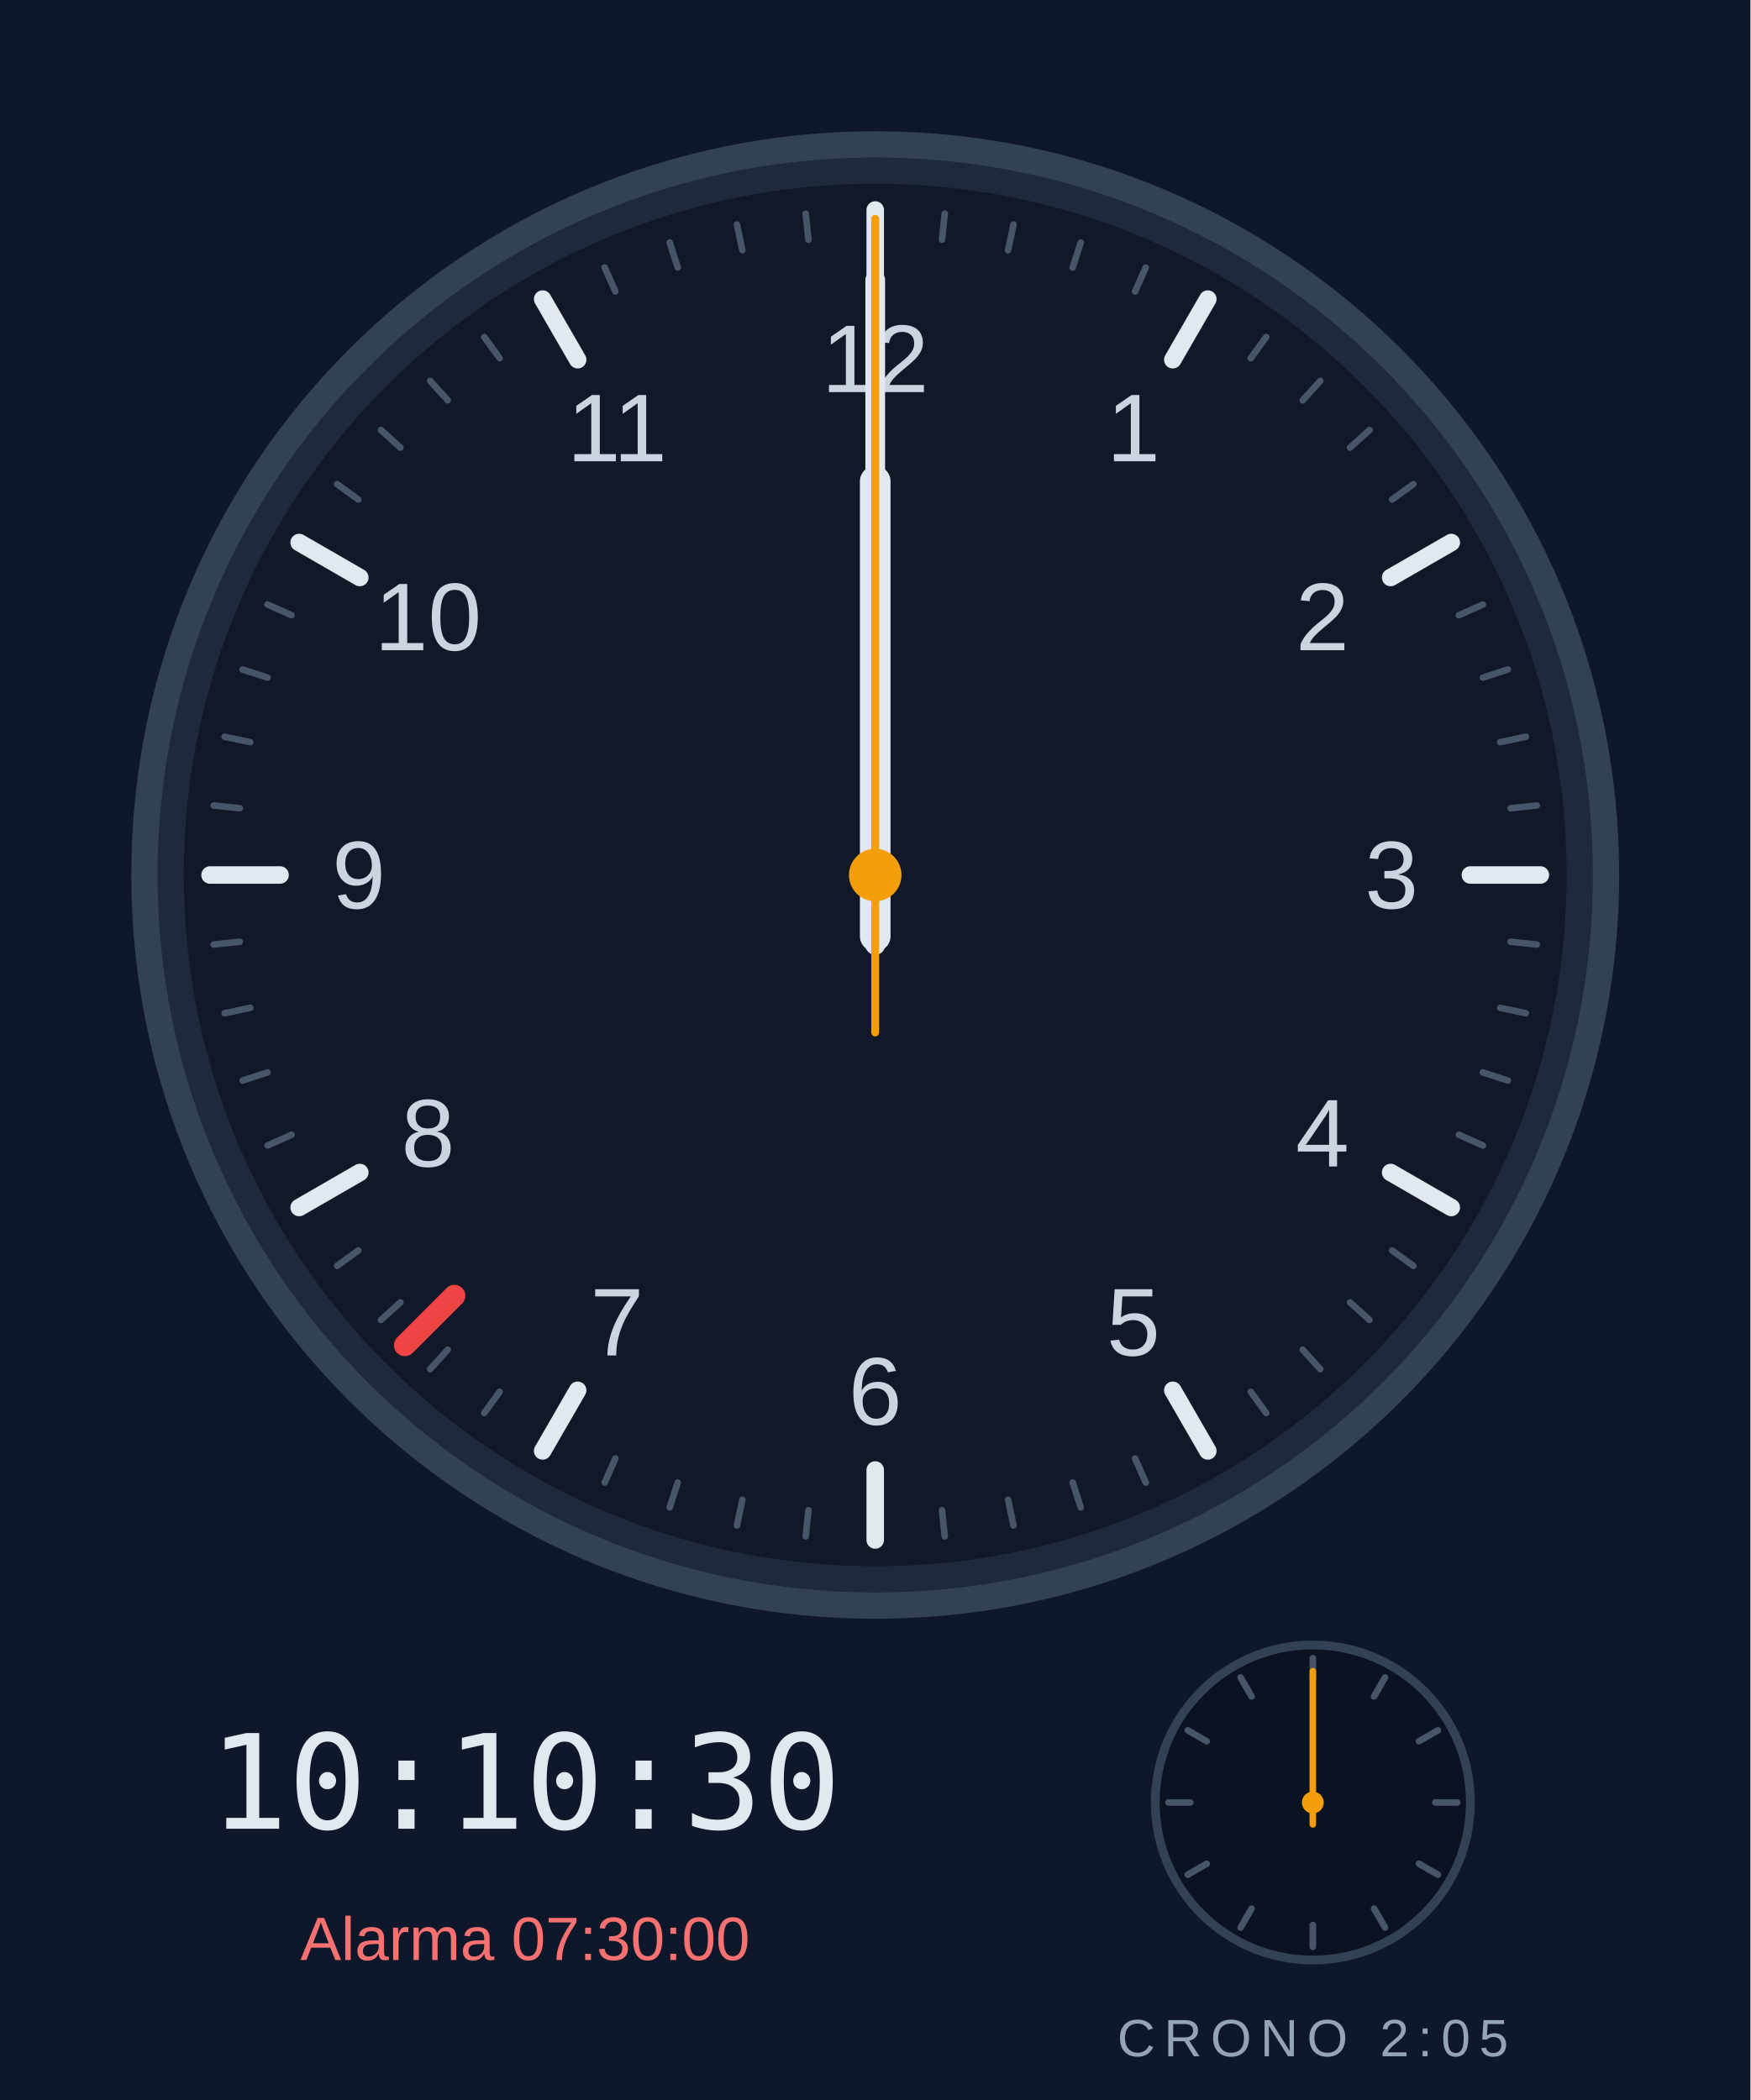
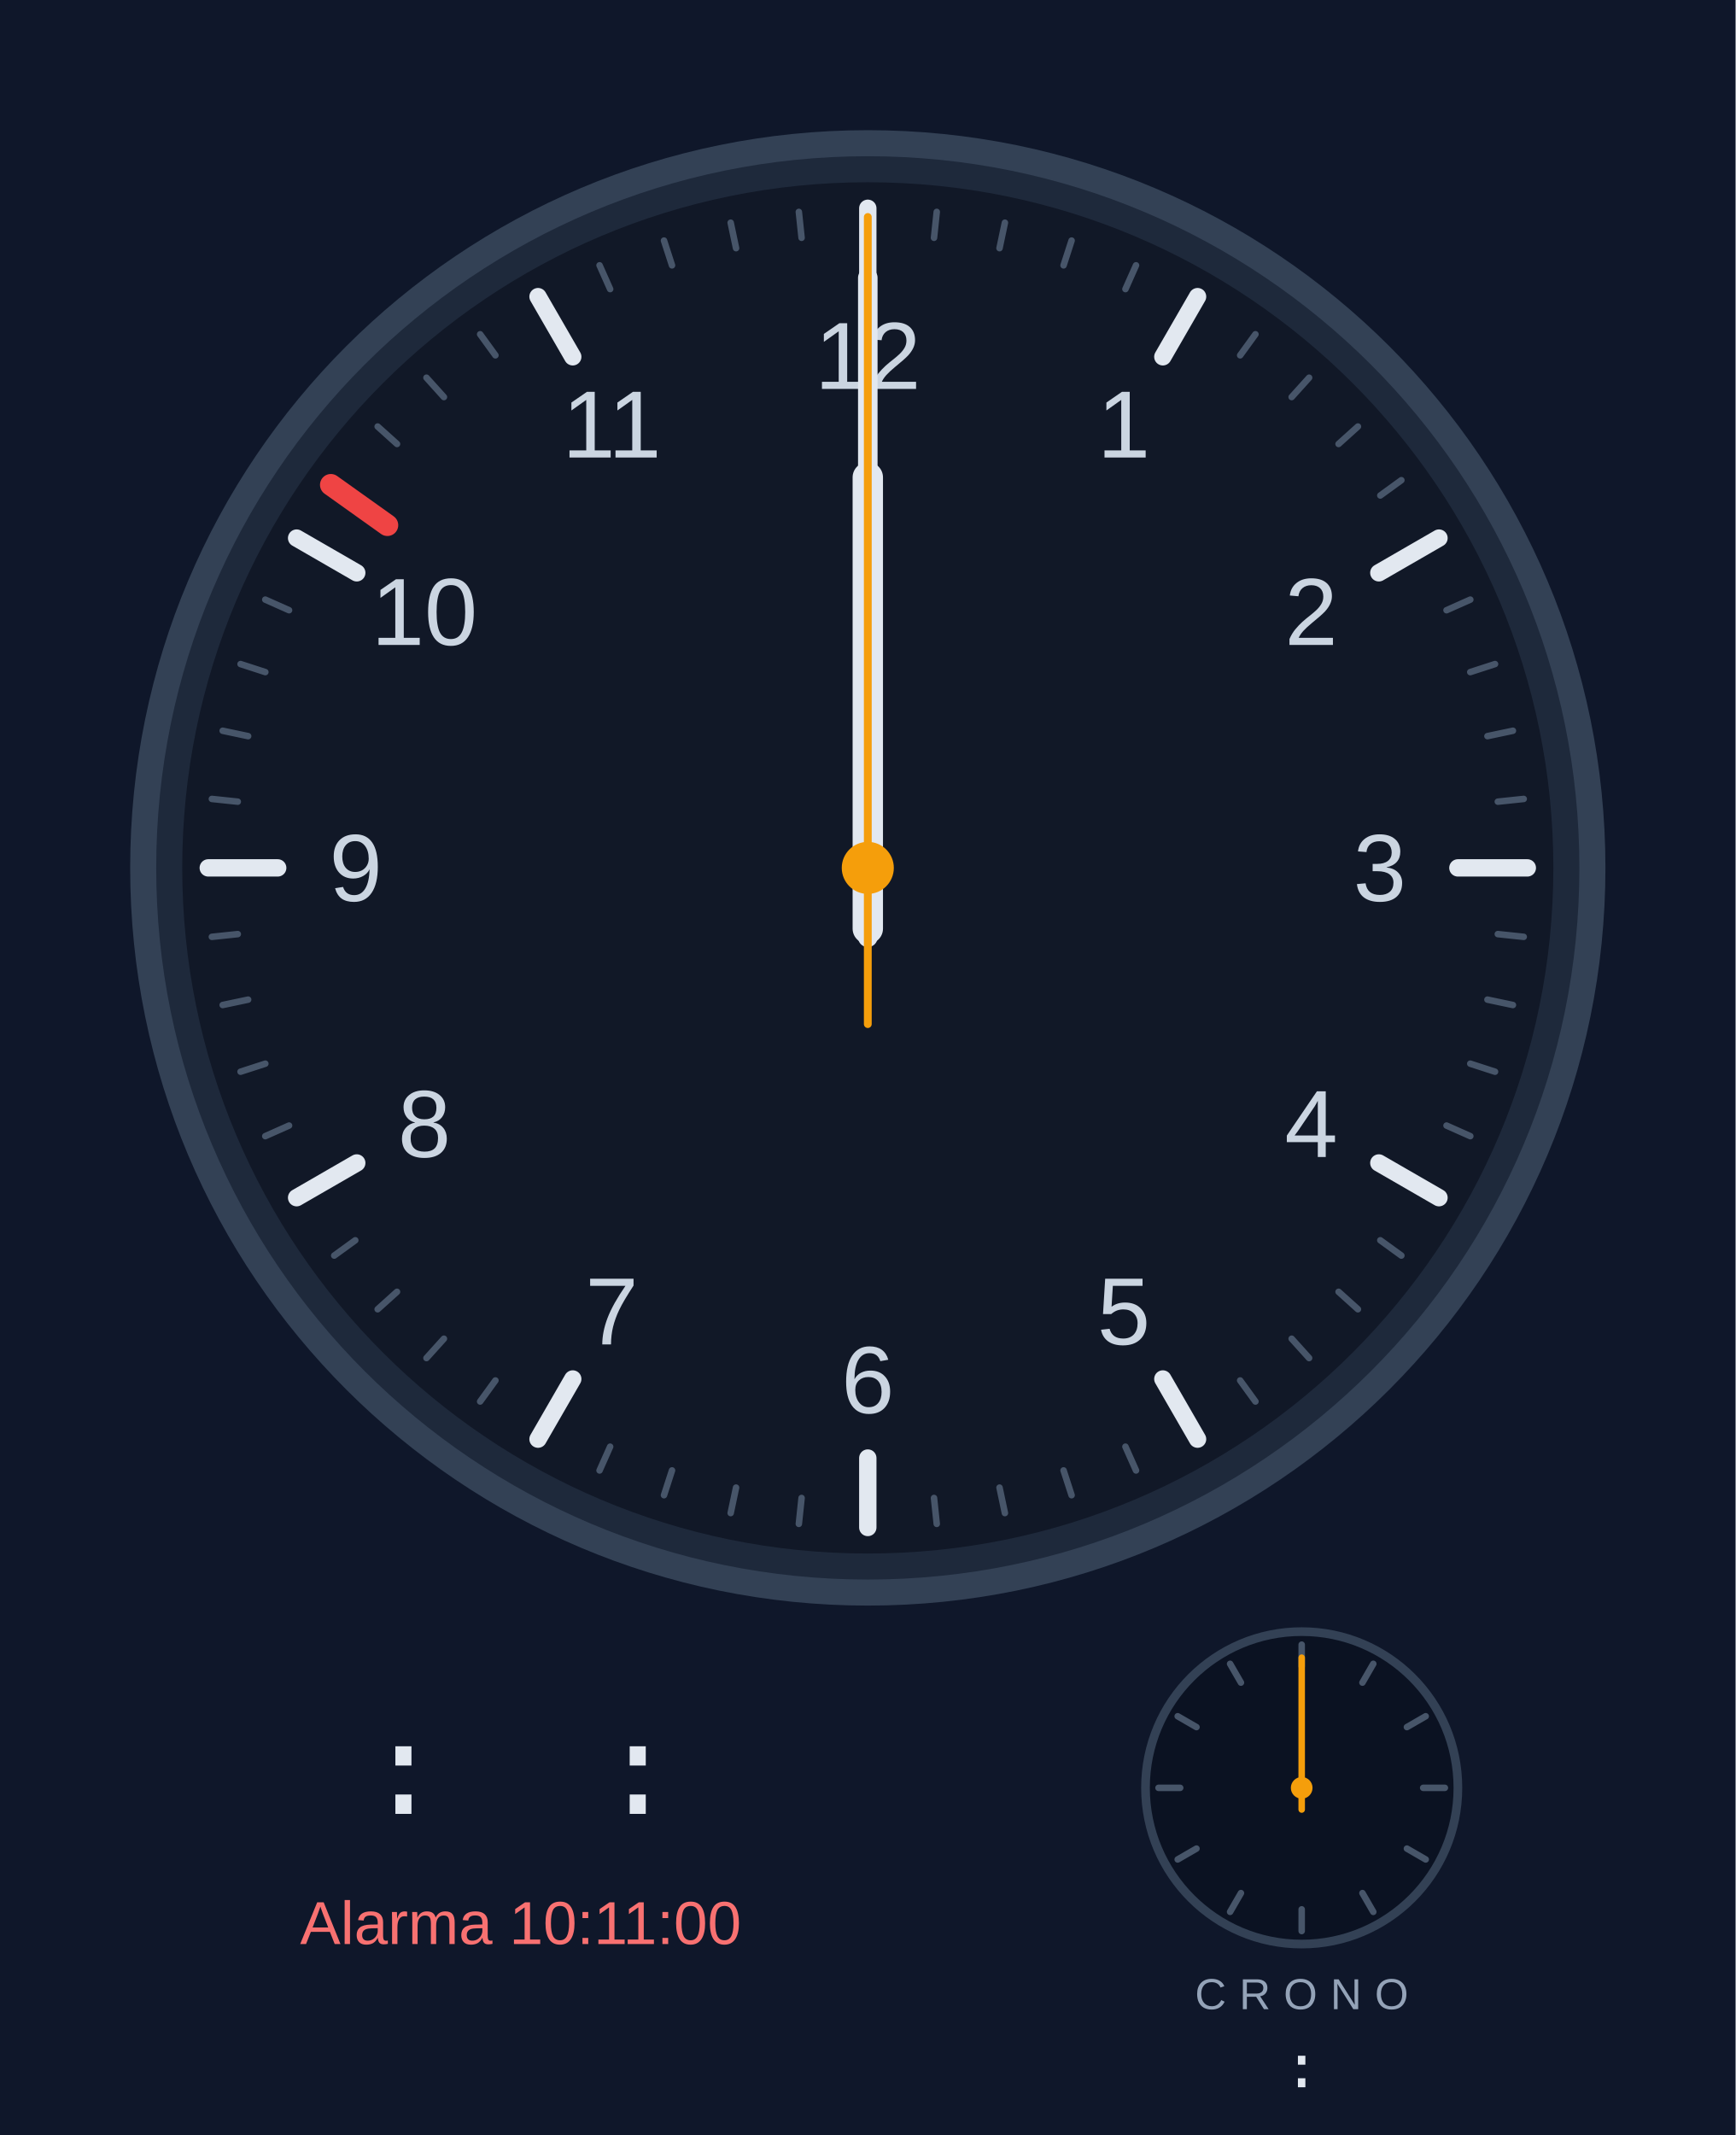
- <svg xmlns="http://www.w3.org/2000/svg" viewBox="0 0 400 480" width="400" height="480" font-family="'Helvetica Neue', Arial, sans-serif">
-   <rect x="0" y="0" width="400" height="480" fill="#0f172a" />
+ <svg xmlns="http://www.w3.org/2000/svg" viewBox="0 0 400 492" width="400" height="492" font-family="'Helvetica Neue', Arial, sans-serif">
+   <rect x="0" y="0" width="400" height="492" fill="#0f172a" />
  <circle cx="200" cy="200" r="170" fill="#334155" />
  <circle cx="200" cy="200" r="164" fill="#1e293b" />
  <circle cx="200" cy="200" r="158" fill="#111827" />
  <line x1="200.00" y1="64.00" x2="200.00" y2="48.00" stroke="#e2e8f0" stroke-width="4" stroke-linecap="round" />
  <line x1="215.26" y1="54.80" x2="215.89" y2="48.83" stroke="#475569" stroke-width="1.5" stroke-linecap="round" />
  <line x1="230.36" y1="57.19" x2="231.60" y2="51.32" stroke="#475569" stroke-width="1.5" stroke-linecap="round" />
  <line x1="245.12" y1="61.15" x2="246.97" y2="55.44" stroke="#475569" stroke-width="1.5" stroke-linecap="round" />
  <line x1="259.38" y1="66.62" x2="261.82" y2="61.14" stroke="#475569" stroke-width="1.5" stroke-linecap="round" />
  <line x1="268.00" y1="82.22" x2="276.00" y2="68.36" stroke="#e2e8f0" stroke-width="4" stroke-linecap="round" />
  <line x1="285.82" y1="81.88" x2="289.34" y2="77.03" stroke="#475569" stroke-width="1.5" stroke-linecap="round" />
  <line x1="297.69" y1="91.50" x2="301.71" y2="87.04" stroke="#475569" stroke-width="1.5" stroke-linecap="round" />
  <line x1="308.50" y1="102.31" x2="312.96" y2="98.29" stroke="#475569" stroke-width="1.5" stroke-linecap="round" />
  <line x1="318.12" y1="114.18" x2="322.97" y2="110.66" stroke="#475569" stroke-width="1.5" stroke-linecap="round" />
  <line x1="317.78" y1="132.00" x2="331.64" y2="124.00" stroke="#e2e8f0" stroke-width="4" stroke-linecap="round" />
  <line x1="333.38" y1="140.62" x2="338.86" y2="138.18" stroke="#475569" stroke-width="1.5" stroke-linecap="round" />
  <line x1="338.85" y1="154.88" x2="344.56" y2="153.03" stroke="#475569" stroke-width="1.5" stroke-linecap="round" />
  <line x1="342.81" y1="169.64" x2="348.68" y2="168.40" stroke="#475569" stroke-width="1.5" stroke-linecap="round" />
  <line x1="345.20" y1="184.74" x2="351.17" y2="184.11" stroke="#475569" stroke-width="1.5" stroke-linecap="round" />
  <line x1="336.00" y1="200.00" x2="352.00" y2="200.00" stroke="#e2e8f0" stroke-width="4" stroke-linecap="round" />
  <line x1="345.20" y1="215.26" x2="351.17" y2="215.89" stroke="#475569" stroke-width="1.5" stroke-linecap="round" />
  <line x1="342.81" y1="230.36" x2="348.68" y2="231.60" stroke="#475569" stroke-width="1.5" stroke-linecap="round" />
  <line x1="338.85" y1="245.12" x2="344.56" y2="246.97" stroke="#475569" stroke-width="1.5" stroke-linecap="round" />
  <line x1="333.38" y1="259.38" x2="338.86" y2="261.82" stroke="#475569" stroke-width="1.5" stroke-linecap="round" />
  <line x1="317.78" y1="268.00" x2="331.64" y2="276.00" stroke="#e2e8f0" stroke-width="4" stroke-linecap="round" />
  <line x1="318.12" y1="285.82" x2="322.97" y2="289.34" stroke="#475569" stroke-width="1.5" stroke-linecap="round" />
  <line x1="308.50" y1="297.69" x2="312.96" y2="301.71" stroke="#475569" stroke-width="1.5" stroke-linecap="round" />
  <line x1="297.69" y1="308.50" x2="301.71" y2="312.96" stroke="#475569" stroke-width="1.5" stroke-linecap="round" />
  <line x1="285.82" y1="318.12" x2="289.34" y2="322.97" stroke="#475569" stroke-width="1.5" stroke-linecap="round" />
  <line x1="268.00" y1="317.78" x2="276.00" y2="331.64" stroke="#e2e8f0" stroke-width="4" stroke-linecap="round" />
  <line x1="259.38" y1="333.38" x2="261.82" y2="338.86" stroke="#475569" stroke-width="1.5" stroke-linecap="round" />
  <line x1="245.12" y1="338.85" x2="246.97" y2="344.56" stroke="#475569" stroke-width="1.5" stroke-linecap="round" />
  <line x1="230.36" y1="342.81" x2="231.60" y2="348.68" stroke="#475569" stroke-width="1.5" stroke-linecap="round" />
  <line x1="215.26" y1="345.20" x2="215.89" y2="351.17" stroke="#475569" stroke-width="1.5" stroke-linecap="round" />
  <line x1="200.00" y1="336.00" x2="200.00" y2="352.00" stroke="#e2e8f0" stroke-width="4" stroke-linecap="round" />
  <line x1="184.74" y1="345.20" x2="184.11" y2="351.17" stroke="#475569" stroke-width="1.5" stroke-linecap="round" />
  <line x1="169.64" y1="342.81" x2="168.40" y2="348.68" stroke="#475569" stroke-width="1.5" stroke-linecap="round" />
  <line x1="154.88" y1="338.85" x2="153.03" y2="344.56" stroke="#475569" stroke-width="1.5" stroke-linecap="round" />
  <line x1="140.62" y1="333.38" x2="138.18" y2="338.86" stroke="#475569" stroke-width="1.5" stroke-linecap="round" />
  <line x1="132.00" y1="317.78" x2="124.00" y2="331.64" stroke="#e2e8f0" stroke-width="4" stroke-linecap="round" />
  <line x1="114.18" y1="318.12" x2="110.66" y2="322.97" stroke="#475569" stroke-width="1.5" stroke-linecap="round" />
  <line x1="102.31" y1="308.50" x2="98.29" y2="312.96" stroke="#475569" stroke-width="1.5" stroke-linecap="round" />
  <line x1="91.50" y1="297.69" x2="87.04" y2="301.71" stroke="#475569" stroke-width="1.5" stroke-linecap="round" />
  <line x1="81.88" y1="285.82" x2="77.03" y2="289.34" stroke="#475569" stroke-width="1.5" stroke-linecap="round" />
  <line x1="82.22" y1="268.00" x2="68.36" y2="276.00" stroke="#e2e8f0" stroke-width="4" stroke-linecap="round" />
  <line x1="66.62" y1="259.38" x2="61.14" y2="261.82" stroke="#475569" stroke-width="1.5" stroke-linecap="round" />
  <line x1="61.15" y1="245.12" x2="55.44" y2="246.97" stroke="#475569" stroke-width="1.5" stroke-linecap="round" />
  <line x1="57.19" y1="230.36" x2="51.32" y2="231.60" stroke="#475569" stroke-width="1.5" stroke-linecap="round" />
  <line x1="54.80" y1="215.26" x2="48.83" y2="215.89" stroke="#475569" stroke-width="1.5" stroke-linecap="round" />
  <line x1="64.00" y1="200.00" x2="48.00" y2="200.00" stroke="#e2e8f0" stroke-width="4" stroke-linecap="round" />
  <line x1="54.80" y1="184.74" x2="48.83" y2="184.11" stroke="#475569" stroke-width="1.5" stroke-linecap="round" />
  <line x1="57.19" y1="169.64" x2="51.32" y2="168.40" stroke="#475569" stroke-width="1.5" stroke-linecap="round" />
  <line x1="61.15" y1="154.88" x2="55.44" y2="153.03" stroke="#475569" stroke-width="1.5" stroke-linecap="round" />
  <line x1="66.62" y1="140.62" x2="61.14" y2="138.18" stroke="#475569" stroke-width="1.5" stroke-linecap="round" />
  <line x1="82.22" y1="132.00" x2="68.36" y2="124.00" stroke="#e2e8f0" stroke-width="4" stroke-linecap="round" />
  <line x1="81.88" y1="114.18" x2="77.03" y2="110.66" stroke="#475569" stroke-width="1.5" stroke-linecap="round" />
  <line x1="91.50" y1="102.31" x2="87.04" y2="98.29" stroke="#475569" stroke-width="1.5" stroke-linecap="round" />
  <line x1="102.31" y1="91.50" x2="98.29" y2="87.04" stroke="#475569" stroke-width="1.5" stroke-linecap="round" />
  <line x1="114.18" y1="81.88" x2="110.66" y2="77.03" stroke="#475569" stroke-width="1.5" stroke-linecap="round" />
  <line x1="132.00" y1="82.22" x2="124.00" y2="68.36" stroke="#e2e8f0" stroke-width="4" stroke-linecap="round" />
  <line x1="140.62" y1="66.62" x2="138.18" y2="61.14" stroke="#475569" stroke-width="1.5" stroke-linecap="round" />
  <line x1="154.88" y1="61.15" x2="153.03" y2="55.44" stroke="#475569" stroke-width="1.5" stroke-linecap="round" />
  <line x1="169.64" y1="57.19" x2="168.40" y2="51.32" stroke="#475569" stroke-width="1.5" stroke-linecap="round" />
  <line x1="184.74" y1="54.80" x2="184.11" y2="48.83" stroke="#475569" stroke-width="1.5" stroke-linecap="round" />
  <text x="259.00" y="97.81" text-anchor="middle" dominant-baseline="central" font-size="22" fill="#cbd5e1">1</text>
  <text x="302.19" y="141.00" text-anchor="middle" dominant-baseline="central" font-size="22" fill="#cbd5e1">2</text>
  <text x="318.00" y="200.00" text-anchor="middle" dominant-baseline="central" font-size="22" fill="#cbd5e1">3</text>
  <text x="302.19" y="259.00" text-anchor="middle" dominant-baseline="central" font-size="22" fill="#cbd5e1">4</text>
  <text x="259.00" y="302.19" text-anchor="middle" dominant-baseline="central" font-size="22" fill="#cbd5e1">5</text>
  <text x="200.00" y="318.00" text-anchor="middle" dominant-baseline="central" font-size="22" fill="#cbd5e1">6</text>
  <text x="141.00" y="302.19" text-anchor="middle" dominant-baseline="central" font-size="22" fill="#cbd5e1">7</text>
  <text x="97.81" y="259.00" text-anchor="middle" dominant-baseline="central" font-size="22" fill="#cbd5e1">8</text>
  <text x="82.00" y="200.00" text-anchor="middle" dominant-baseline="central" font-size="22" fill="#cbd5e1">9</text>
  <text x="97.81" y="141.00" text-anchor="middle" dominant-baseline="central" font-size="22" fill="#cbd5e1">10</text>
  <text x="141.00" y="97.81" text-anchor="middle" dominant-baseline="central" font-size="22" fill="#cbd5e1">11</text>
  <text x="200.00" y="82.00" text-anchor="middle" dominant-baseline="central" font-size="22" fill="#cbd5e1">12</text>
-   <line x1="103.83" y1="296.17" x2="92.52" y2="307.48" stroke="#ef4444" stroke-width="5" stroke-linecap="round" />
+   <line x1="89.28" y1="121.02" x2="76.25" y2="111.73" stroke="#ef4444" stroke-width="5" stroke-linecap="round" />
  <g>
    <line x1="200" y1="214" x2="200" y2="110" stroke="#e2e8f0" stroke-width="7" stroke-linecap="round" />
-     <animateTransform attributeName="transform" type="rotate" from="305.250 200 200" to="665.250 200 200" dur="43200s" repeatCount="indefinite" />
+     <animateTransform attributeName="transform" type="rotate" from="304.800 200 200" to="664.800 200 200" dur="43200s" repeatCount="indefinite" />
  </g>
  <g>
    <line x1="200" y1="216" x2="200" y2="64" stroke="#e2e8f0" stroke-width="4.5" stroke-linecap="round" />
-     <animateTransform attributeName="transform" type="rotate" from="63.000 200 200" to="423.000 200 200" dur="3600s" repeatCount="indefinite" />
+     <animateTransform attributeName="transform" type="rotate" from="57.600 200 200" to="417.600 200 200" dur="3600s" repeatCount="indefinite" />
  </g>
  <g>
    <line x1="200" y1="236" x2="200" y2="50" stroke="#f59e0b" stroke-width="1.8" stroke-linecap="round" />
-     <animateTransform attributeName="transform" type="rotate" from="180.000 200 200" to="540.000 200 200" dur="60s" repeatCount="indefinite" />
+     <animateTransform attributeName="transform" type="rotate" from="216.000 200 200" to="576.000 200 200" dur="60s" repeatCount="indefinite" />
  </g>
  <circle cx="200" cy="200" r="6" fill="#f59e0b" />
  <text x="200" y="275" text-anchor="middle" font-size="26" font-weight="bold" fill="#ef4444" visibility="hidden">¡ALARMA!
-   <set attributeName="visibility" to="visible" begin="76770s" />
-     <animate attributeName="opacity" values="1;0;1" dur="1s" begin="76770s" repeatCount="indefinite" />
-   </text>
-   <text x="120" y="418" text-anchor="middle" font-family="'SF Mono', 'JetBrains Mono', Consolas, monospace" font-size="30" fill="#e2e8f0">10:10:30</text>
-   <text x="120" y="448" text-anchor="middle" font-size="14" fill="#f87171">Alarma 07:30:00</text>
+   <set attributeName="visibility" to="visible" begin="84s" />
+     <animate attributeName="opacity" values="1;0;1" dur="1s" begin="84s" repeatCount="indefinite" />
+   </text>
+   <text x="66.00" y="418" text-anchor="middle" font-family="'SF Mono', 'JetBrains Mono', Consolas, monospace" font-size="30" fill="#e2e8f0" visibility="hidden">00<animate attributeName="visibility" calcMode="discrete" dur="86400s" begin="-36576s" repeatCount="indefinite" keyTimes="0;0.042;1" values="visible;hidden;hidden" />
+   </text>
+   <text x="66.00" y="418" text-anchor="middle" font-family="'SF Mono', 'JetBrains Mono', Consolas, monospace" font-size="30" fill="#e2e8f0" visibility="hidden">01<animate attributeName="visibility" calcMode="discrete" dur="86400s" begin="-36576s" repeatCount="indefinite" keyTimes="0;0.042;0.083;1" values="hidden;visible;hidden;hidden" />
+   </text>
+   <text x="66.00" y="418" text-anchor="middle" font-family="'SF Mono', 'JetBrains Mono', Consolas, monospace" font-size="30" fill="#e2e8f0" visibility="hidden">02<animate attributeName="visibility" calcMode="discrete" dur="86400s" begin="-36576s" repeatCount="indefinite" keyTimes="0;0.083;0.125;1" values="hidden;visible;hidden;hidden" />
+   </text>
+   <text x="66.00" y="418" text-anchor="middle" font-family="'SF Mono', 'JetBrains Mono', Consolas, monospace" font-size="30" fill="#e2e8f0" visibility="hidden">03<animate attributeName="visibility" calcMode="discrete" dur="86400s" begin="-36576s" repeatCount="indefinite" keyTimes="0;0.125;0.167;1" values="hidden;visible;hidden;hidden" />
+   </text>
+   <text x="66.00" y="418" text-anchor="middle" font-family="'SF Mono', 'JetBrains Mono', Consolas, monospace" font-size="30" fill="#e2e8f0" visibility="hidden">04<animate attributeName="visibility" calcMode="discrete" dur="86400s" begin="-36576s" repeatCount="indefinite" keyTimes="0;0.167;0.208;1" values="hidden;visible;hidden;hidden" />
+   </text>
+   <text x="66.00" y="418" text-anchor="middle" font-family="'SF Mono', 'JetBrains Mono', Consolas, monospace" font-size="30" fill="#e2e8f0" visibility="hidden">05<animate attributeName="visibility" calcMode="discrete" dur="86400s" begin="-36576s" repeatCount="indefinite" keyTimes="0;0.208;0.25;1" values="hidden;visible;hidden;hidden" />
+   </text>
+   <text x="66.00" y="418" text-anchor="middle" font-family="'SF Mono', 'JetBrains Mono', Consolas, monospace" font-size="30" fill="#e2e8f0" visibility="hidden">06<animate attributeName="visibility" calcMode="discrete" dur="86400s" begin="-36576s" repeatCount="indefinite" keyTimes="0;0.25;0.292;1" values="hidden;visible;hidden;hidden" />
+   </text>
+   <text x="66.00" y="418" text-anchor="middle" font-family="'SF Mono', 'JetBrains Mono', Consolas, monospace" font-size="30" fill="#e2e8f0" visibility="hidden">07<animate attributeName="visibility" calcMode="discrete" dur="86400s" begin="-36576s" repeatCount="indefinite" keyTimes="0;0.292;0.333;1" values="hidden;visible;hidden;hidden" />
+   </text>
+   <text x="66.00" y="418" text-anchor="middle" font-family="'SF Mono', 'JetBrains Mono', Consolas, monospace" font-size="30" fill="#e2e8f0" visibility="hidden">08<animate attributeName="visibility" calcMode="discrete" dur="86400s" begin="-36576s" repeatCount="indefinite" keyTimes="0;0.333;0.375;1" values="hidden;visible;hidden;hidden" />
+   </text>
+   <text x="66.00" y="418" text-anchor="middle" font-family="'SF Mono', 'JetBrains Mono', Consolas, monospace" font-size="30" fill="#e2e8f0" visibility="hidden">09<animate attributeName="visibility" calcMode="discrete" dur="86400s" begin="-36576s" repeatCount="indefinite" keyTimes="0;0.375;0.417;1" values="hidden;visible;hidden;hidden" />
+   </text>
+   <text x="66.00" y="418" text-anchor="middle" font-family="'SF Mono', 'JetBrains Mono', Consolas, monospace" font-size="30" fill="#e2e8f0" visibility="hidden">10<animate attributeName="visibility" calcMode="discrete" dur="86400s" begin="-36576s" repeatCount="indefinite" keyTimes="0;0.417;0.458;1" values="hidden;visible;hidden;hidden" />
+   </text>
+   <text x="66.00" y="418" text-anchor="middle" font-family="'SF Mono', 'JetBrains Mono', Consolas, monospace" font-size="30" fill="#e2e8f0" visibility="hidden">11<animate attributeName="visibility" calcMode="discrete" dur="86400s" begin="-36576s" repeatCount="indefinite" keyTimes="0;0.458;0.5;1" values="hidden;visible;hidden;hidden" />
+   </text>
+   <text x="66.00" y="418" text-anchor="middle" font-family="'SF Mono', 'JetBrains Mono', Consolas, monospace" font-size="30" fill="#e2e8f0" visibility="hidden">12<animate attributeName="visibility" calcMode="discrete" dur="86400s" begin="-36576s" repeatCount="indefinite" keyTimes="0;0.5;0.542;1" values="hidden;visible;hidden;hidden" />
+   </text>
+   <text x="66.00" y="418" text-anchor="middle" font-family="'SF Mono', 'JetBrains Mono', Consolas, monospace" font-size="30" fill="#e2e8f0" visibility="hidden">13<animate attributeName="visibility" calcMode="discrete" dur="86400s" begin="-36576s" repeatCount="indefinite" keyTimes="0;0.542;0.583;1" values="hidden;visible;hidden;hidden" />
+   </text>
+   <text x="66.00" y="418" text-anchor="middle" font-family="'SF Mono', 'JetBrains Mono', Consolas, monospace" font-size="30" fill="#e2e8f0" visibility="hidden">14<animate attributeName="visibility" calcMode="discrete" dur="86400s" begin="-36576s" repeatCount="indefinite" keyTimes="0;0.583;0.625;1" values="hidden;visible;hidden;hidden" />
+   </text>
+   <text x="66.00" y="418" text-anchor="middle" font-family="'SF Mono', 'JetBrains Mono', Consolas, monospace" font-size="30" fill="#e2e8f0" visibility="hidden">15<animate attributeName="visibility" calcMode="discrete" dur="86400s" begin="-36576s" repeatCount="indefinite" keyTimes="0;0.625;0.667;1" values="hidden;visible;hidden;hidden" />
+   </text>
+   <text x="66.00" y="418" text-anchor="middle" font-family="'SF Mono', 'JetBrains Mono', Consolas, monospace" font-size="30" fill="#e2e8f0" visibility="hidden">16<animate attributeName="visibility" calcMode="discrete" dur="86400s" begin="-36576s" repeatCount="indefinite" keyTimes="0;0.667;0.708;1" values="hidden;visible;hidden;hidden" />
+   </text>
+   <text x="66.00" y="418" text-anchor="middle" font-family="'SF Mono', 'JetBrains Mono', Consolas, monospace" font-size="30" fill="#e2e8f0" visibility="hidden">17<animate attributeName="visibility" calcMode="discrete" dur="86400s" begin="-36576s" repeatCount="indefinite" keyTimes="0;0.708;0.75;1" values="hidden;visible;hidden;hidden" />
+   </text>
+   <text x="66.00" y="418" text-anchor="middle" font-family="'SF Mono', 'JetBrains Mono', Consolas, monospace" font-size="30" fill="#e2e8f0" visibility="hidden">18<animate attributeName="visibility" calcMode="discrete" dur="86400s" begin="-36576s" repeatCount="indefinite" keyTimes="0;0.75;0.792;1" values="hidden;visible;hidden;hidden" />
+   </text>
+   <text x="66.00" y="418" text-anchor="middle" font-family="'SF Mono', 'JetBrains Mono', Consolas, monospace" font-size="30" fill="#e2e8f0" visibility="hidden">19<animate attributeName="visibility" calcMode="discrete" dur="86400s" begin="-36576s" repeatCount="indefinite" keyTimes="0;0.792;0.833;1" values="hidden;visible;hidden;hidden" />
+   </text>
+   <text x="66.00" y="418" text-anchor="middle" font-family="'SF Mono', 'JetBrains Mono', Consolas, monospace" font-size="30" fill="#e2e8f0" visibility="hidden">20<animate attributeName="visibility" calcMode="discrete" dur="86400s" begin="-36576s" repeatCount="indefinite" keyTimes="0;0.833;0.875;1" values="hidden;visible;hidden;hidden" />
+   </text>
+   <text x="66.00" y="418" text-anchor="middle" font-family="'SF Mono', 'JetBrains Mono', Consolas, monospace" font-size="30" fill="#e2e8f0" visibility="hidden">21<animate attributeName="visibility" calcMode="discrete" dur="86400s" begin="-36576s" repeatCount="indefinite" keyTimes="0;0.875;0.917;1" values="hidden;visible;hidden;hidden" />
+   </text>
+   <text x="66.00" y="418" text-anchor="middle" font-family="'SF Mono', 'JetBrains Mono', Consolas, monospace" font-size="30" fill="#e2e8f0" visibility="hidden">22<animate attributeName="visibility" calcMode="discrete" dur="86400s" begin="-36576s" repeatCount="indefinite" keyTimes="0;0.917;0.958;1" values="hidden;visible;hidden;hidden" />
+   </text>
+   <text x="66.00" y="418" text-anchor="middle" font-family="'SF Mono', 'JetBrains Mono', Consolas, monospace" font-size="30" fill="#e2e8f0" visibility="hidden">23<animate attributeName="visibility" calcMode="discrete" dur="86400s" begin="-36576s" repeatCount="indefinite" keyTimes="0;0.958;1" values="hidden;visible;visible" />
+   </text>
+   <text x="93.00" y="418" text-anchor="middle" font-family="'SF Mono', 'JetBrains Mono', Consolas, monospace" font-size="30" fill="#e2e8f0">:<animate attributeName="opacity" calcMode="discrete" values="1;0" keyTimes="0;0.5" dur="1s" repeatCount="indefinite" />
+   </text>
+   <text x="111.00" y="418" text-anchor="middle" font-family="'SF Mono', 'JetBrains Mono', Consolas, monospace" font-size="30" fill="#e2e8f0" visibility="hidden">0<animate attributeName="visibility" calcMode="discrete" dur="3600s" begin="-576s" repeatCount="indefinite" keyTimes="0;0.167;1" values="visible;hidden;hidden" />
+   </text>
+   <text x="111.00" y="418" text-anchor="middle" font-family="'SF Mono', 'JetBrains Mono', Consolas, monospace" font-size="30" fill="#e2e8f0" visibility="hidden">1<animate attributeName="visibility" calcMode="discrete" dur="3600s" begin="-576s" repeatCount="indefinite" keyTimes="0;0.167;0.333;1" values="hidden;visible;hidden;hidden" />
+   </text>
+   <text x="111.00" y="418" text-anchor="middle" font-family="'SF Mono', 'JetBrains Mono', Consolas, monospace" font-size="30" fill="#e2e8f0" visibility="hidden">2<animate attributeName="visibility" calcMode="discrete" dur="3600s" begin="-576s" repeatCount="indefinite" keyTimes="0;0.333;0.5;1" values="hidden;visible;hidden;hidden" />
+   </text>
+   <text x="111.00" y="418" text-anchor="middle" font-family="'SF Mono', 'JetBrains Mono', Consolas, monospace" font-size="30" fill="#e2e8f0" visibility="hidden">3<animate attributeName="visibility" calcMode="discrete" dur="3600s" begin="-576s" repeatCount="indefinite" keyTimes="0;0.5;0.667;1" values="hidden;visible;hidden;hidden" />
+   </text>
+   <text x="111.00" y="418" text-anchor="middle" font-family="'SF Mono', 'JetBrains Mono', Consolas, monospace" font-size="30" fill="#e2e8f0" visibility="hidden">4<animate attributeName="visibility" calcMode="discrete" dur="3600s" begin="-576s" repeatCount="indefinite" keyTimes="0;0.667;0.833;1" values="hidden;visible;hidden;hidden" />
+   </text>
+   <text x="111.00" y="418" text-anchor="middle" font-family="'SF Mono', 'JetBrains Mono', Consolas, monospace" font-size="30" fill="#e2e8f0" visibility="hidden">5<animate attributeName="visibility" calcMode="discrete" dur="3600s" begin="-576s" repeatCount="indefinite" keyTimes="0;0.833;1" values="hidden;visible;visible" />
+   </text>
+   <text x="129.00" y="418" text-anchor="middle" font-family="'SF Mono', 'JetBrains Mono', Consolas, monospace" font-size="30" fill="#e2e8f0" visibility="hidden">0<animate attributeName="visibility" calcMode="discrete" dur="600s" begin="-576s" repeatCount="indefinite" keyTimes="0;0.1;1" values="visible;hidden;hidden" />
+   </text>
+   <text x="129.00" y="418" text-anchor="middle" font-family="'SF Mono', 'JetBrains Mono', Consolas, monospace" font-size="30" fill="#e2e8f0" visibility="hidden">1<animate attributeName="visibility" calcMode="discrete" dur="600s" begin="-576s" repeatCount="indefinite" keyTimes="0;0.1;0.2;1" values="hidden;visible;hidden;hidden" />
+   </text>
+   <text x="129.00" y="418" text-anchor="middle" font-family="'SF Mono', 'JetBrains Mono', Consolas, monospace" font-size="30" fill="#e2e8f0" visibility="hidden">2<animate attributeName="visibility" calcMode="discrete" dur="600s" begin="-576s" repeatCount="indefinite" keyTimes="0;0.2;0.3;1" values="hidden;visible;hidden;hidden" />
+   </text>
+   <text x="129.00" y="418" text-anchor="middle" font-family="'SF Mono', 'JetBrains Mono', Consolas, monospace" font-size="30" fill="#e2e8f0" visibility="hidden">3<animate attributeName="visibility" calcMode="discrete" dur="600s" begin="-576s" repeatCount="indefinite" keyTimes="0;0.3;0.4;1" values="hidden;visible;hidden;hidden" />
+   </text>
+   <text x="129.00" y="418" text-anchor="middle" font-family="'SF Mono', 'JetBrains Mono', Consolas, monospace" font-size="30" fill="#e2e8f0" visibility="hidden">4<animate attributeName="visibility" calcMode="discrete" dur="600s" begin="-576s" repeatCount="indefinite" keyTimes="0;0.4;0.5;1" values="hidden;visible;hidden;hidden" />
+   </text>
+   <text x="129.00" y="418" text-anchor="middle" font-family="'SF Mono', 'JetBrains Mono', Consolas, monospace" font-size="30" fill="#e2e8f0" visibility="hidden">5<animate attributeName="visibility" calcMode="discrete" dur="600s" begin="-576s" repeatCount="indefinite" keyTimes="0;0.5;0.6;1" values="hidden;visible;hidden;hidden" />
+   </text>
+   <text x="129.00" y="418" text-anchor="middle" font-family="'SF Mono', 'JetBrains Mono', Consolas, monospace" font-size="30" fill="#e2e8f0" visibility="hidden">6<animate attributeName="visibility" calcMode="discrete" dur="600s" begin="-576s" repeatCount="indefinite" keyTimes="0;0.6;0.7;1" values="hidden;visible;hidden;hidden" />
+   </text>
+   <text x="129.00" y="418" text-anchor="middle" font-family="'SF Mono', 'JetBrains Mono', Consolas, monospace" font-size="30" fill="#e2e8f0" visibility="hidden">7<animate attributeName="visibility" calcMode="discrete" dur="600s" begin="-576s" repeatCount="indefinite" keyTimes="0;0.7;0.8;1" values="hidden;visible;hidden;hidden" />
+   </text>
+   <text x="129.00" y="418" text-anchor="middle" font-family="'SF Mono', 'JetBrains Mono', Consolas, monospace" font-size="30" fill="#e2e8f0" visibility="hidden">8<animate attributeName="visibility" calcMode="discrete" dur="600s" begin="-576s" repeatCount="indefinite" keyTimes="0;0.8;0.9;1" values="hidden;visible;hidden;hidden" />
+   </text>
+   <text x="129.00" y="418" text-anchor="middle" font-family="'SF Mono', 'JetBrains Mono', Consolas, monospace" font-size="30" fill="#e2e8f0" visibility="hidden">9<animate attributeName="visibility" calcMode="discrete" dur="600s" begin="-576s" repeatCount="indefinite" keyTimes="0;0.9;1" values="hidden;visible;visible" />
+   </text>
+   <text x="147.00" y="418" text-anchor="middle" font-family="'SF Mono', 'JetBrains Mono', Consolas, monospace" font-size="30" fill="#e2e8f0">:<animate attributeName="opacity" calcMode="discrete" values="1;0" keyTimes="0;0.5" dur="1s" repeatCount="indefinite" />
+   </text>
+   <text x="165.00" y="418" text-anchor="middle" font-family="'SF Mono', 'JetBrains Mono', Consolas, monospace" font-size="30" fill="#e2e8f0" visibility="hidden">0<animate attributeName="visibility" calcMode="discrete" dur="60s" begin="-36s" repeatCount="indefinite" keyTimes="0;0.167;1" values="visible;hidden;hidden" />
+   </text>
+   <text x="165.00" y="418" text-anchor="middle" font-family="'SF Mono', 'JetBrains Mono', Consolas, monospace" font-size="30" fill="#e2e8f0" visibility="hidden">1<animate attributeName="visibility" calcMode="discrete" dur="60s" begin="-36s" repeatCount="indefinite" keyTimes="0;0.167;0.333;1" values="hidden;visible;hidden;hidden" />
+   </text>
+   <text x="165.00" y="418" text-anchor="middle" font-family="'SF Mono', 'JetBrains Mono', Consolas, monospace" font-size="30" fill="#e2e8f0" visibility="hidden">2<animate attributeName="visibility" calcMode="discrete" dur="60s" begin="-36s" repeatCount="indefinite" keyTimes="0;0.333;0.5;1" values="hidden;visible;hidden;hidden" />
+   </text>
+   <text x="165.00" y="418" text-anchor="middle" font-family="'SF Mono', 'JetBrains Mono', Consolas, monospace" font-size="30" fill="#e2e8f0" visibility="hidden">3<animate attributeName="visibility" calcMode="discrete" dur="60s" begin="-36s" repeatCount="indefinite" keyTimes="0;0.5;0.667;1" values="hidden;visible;hidden;hidden" />
+   </text>
+   <text x="165.00" y="418" text-anchor="middle" font-family="'SF Mono', 'JetBrains Mono', Consolas, monospace" font-size="30" fill="#e2e8f0" visibility="hidden">4<animate attributeName="visibility" calcMode="discrete" dur="60s" begin="-36s" repeatCount="indefinite" keyTimes="0;0.667;0.833;1" values="hidden;visible;hidden;hidden" />
+   </text>
+   <text x="165.00" y="418" text-anchor="middle" font-family="'SF Mono', 'JetBrains Mono', Consolas, monospace" font-size="30" fill="#e2e8f0" visibility="hidden">5<animate attributeName="visibility" calcMode="discrete" dur="60s" begin="-36s" repeatCount="indefinite" keyTimes="0;0.833;1" values="hidden;visible;visible" />
+   </text>
+   <text x="183.00" y="418" text-anchor="middle" font-family="'SF Mono', 'JetBrains Mono', Consolas, monospace" font-size="30" fill="#e2e8f0" visibility="hidden">0<animate attributeName="visibility" calcMode="discrete" dur="10s" begin="-6s" repeatCount="indefinite" keyTimes="0;0.1;1" values="visible;hidden;hidden" />
+   </text>
+   <text x="183.00" y="418" text-anchor="middle" font-family="'SF Mono', 'JetBrains Mono', Consolas, monospace" font-size="30" fill="#e2e8f0" visibility="hidden">1<animate attributeName="visibility" calcMode="discrete" dur="10s" begin="-6s" repeatCount="indefinite" keyTimes="0;0.1;0.2;1" values="hidden;visible;hidden;hidden" />
+   </text>
+   <text x="183.00" y="418" text-anchor="middle" font-family="'SF Mono', 'JetBrains Mono', Consolas, monospace" font-size="30" fill="#e2e8f0" visibility="hidden">2<animate attributeName="visibility" calcMode="discrete" dur="10s" begin="-6s" repeatCount="indefinite" keyTimes="0;0.2;0.3;1" values="hidden;visible;hidden;hidden" />
+   </text>
+   <text x="183.00" y="418" text-anchor="middle" font-family="'SF Mono', 'JetBrains Mono', Consolas, monospace" font-size="30" fill="#e2e8f0" visibility="hidden">3<animate attributeName="visibility" calcMode="discrete" dur="10s" begin="-6s" repeatCount="indefinite" keyTimes="0;0.3;0.4;1" values="hidden;visible;hidden;hidden" />
+   </text>
+   <text x="183.00" y="418" text-anchor="middle" font-family="'SF Mono', 'JetBrains Mono', Consolas, monospace" font-size="30" fill="#e2e8f0" visibility="hidden">4<animate attributeName="visibility" calcMode="discrete" dur="10s" begin="-6s" repeatCount="indefinite" keyTimes="0;0.4;0.5;1" values="hidden;visible;hidden;hidden" />
+   </text>
+   <text x="183.00" y="418" text-anchor="middle" font-family="'SF Mono', 'JetBrains Mono', Consolas, monospace" font-size="30" fill="#e2e8f0" visibility="hidden">5<animate attributeName="visibility" calcMode="discrete" dur="10s" begin="-6s" repeatCount="indefinite" keyTimes="0;0.5;0.6;1" values="hidden;visible;hidden;hidden" />
+   </text>
+   <text x="183.00" y="418" text-anchor="middle" font-family="'SF Mono', 'JetBrains Mono', Consolas, monospace" font-size="30" fill="#e2e8f0" visibility="hidden">6<animate attributeName="visibility" calcMode="discrete" dur="10s" begin="-6s" repeatCount="indefinite" keyTimes="0;0.6;0.7;1" values="hidden;visible;hidden;hidden" />
+   </text>
+   <text x="183.00" y="418" text-anchor="middle" font-family="'SF Mono', 'JetBrains Mono', Consolas, monospace" font-size="30" fill="#e2e8f0" visibility="hidden">7<animate attributeName="visibility" calcMode="discrete" dur="10s" begin="-6s" repeatCount="indefinite" keyTimes="0;0.7;0.8;1" values="hidden;visible;hidden;hidden" />
+   </text>
+   <text x="183.00" y="418" text-anchor="middle" font-family="'SF Mono', 'JetBrains Mono', Consolas, monospace" font-size="30" fill="#e2e8f0" visibility="hidden">8<animate attributeName="visibility" calcMode="discrete" dur="10s" begin="-6s" repeatCount="indefinite" keyTimes="0;0.8;0.9;1" values="hidden;visible;hidden;hidden" />
+   </text>
+   <text x="183.00" y="418" text-anchor="middle" font-family="'SF Mono', 'JetBrains Mono', Consolas, monospace" font-size="30" fill="#e2e8f0" visibility="hidden">9<animate attributeName="visibility" calcMode="discrete" dur="10s" begin="-6s" repeatCount="indefinite" keyTimes="0;0.9;1" values="hidden;visible;visible" />
+   </text>
+   <text x="120" y="448" text-anchor="middle" font-size="14" fill="#f87171">Alarma 10:11:00</text>
  <circle cx="300" cy="412" r="36" fill="#0b1222" stroke="#334155" stroke-width="2" />
  <line x1="300.00" y1="384.00" x2="300.00" y2="379.00" stroke="#475569" stroke-width="1.5" stroke-linecap="round" />
  <line x1="314.00" y1="387.75" x2="316.50" y2="383.42" stroke="#475569" stroke-width="1.5" stroke-linecap="round" />
  <line x1="324.25" y1="398.00" x2="328.58" y2="395.50" stroke="#475569" stroke-width="1.5" stroke-linecap="round" />
  <line x1="328.00" y1="412.00" x2="333.00" y2="412.00" stroke="#475569" stroke-width="1.5" stroke-linecap="round" />
  <line x1="324.25" y1="426.00" x2="328.58" y2="428.50" stroke="#475569" stroke-width="1.5" stroke-linecap="round" />
  <line x1="314.00" y1="436.25" x2="316.50" y2="440.58" stroke="#475569" stroke-width="1.5" stroke-linecap="round" />
  <line x1="300.00" y1="440.00" x2="300.00" y2="445.00" stroke="#475569" stroke-width="1.5" stroke-linecap="round" />
  <line x1="286.00" y1="436.25" x2="283.50" y2="440.58" stroke="#475569" stroke-width="1.5" stroke-linecap="round" />
  <line x1="275.75" y1="426.00" x2="271.42" y2="428.50" stroke="#475569" stroke-width="1.5" stroke-linecap="round" />
  <line x1="272.00" y1="412.00" x2="267.00" y2="412.00" stroke="#475569" stroke-width="1.5" stroke-linecap="round" />
  <line x1="275.75" y1="398.00" x2="271.42" y2="395.50" stroke="#475569" stroke-width="1.5" stroke-linecap="round" />
  <line x1="286.00" y1="387.75" x2="283.50" y2="383.42" stroke="#475569" stroke-width="1.5" stroke-linecap="round" />
  <g>
    <line x1="300" y1="417" x2="300" y2="382" stroke="#f59e0b" stroke-width="1.5" stroke-linecap="round" />
-     <animateTransform attributeName="transform" type="rotate" from="30.000 300 412" to="390.000 300 412" dur="60s" repeatCount="indefinite" />
+     <animateTransform attributeName="transform" type="rotate" from="0.000 300 412" to="360.000 300 412" dur="60s" repeatCount="indefinite" />
  </g>
  <circle cx="300" cy="412" r="2.5" fill="#f59e0b" />
-   <text x="300" y="470" text-anchor="middle" font-size="12" letter-spacing="2" fill="#94a3b8">CRONO 2:05</text>
+   <text x="300" y="463" text-anchor="middle" font-size="10" letter-spacing="3" fill="#94a3b8">CRONO</text>
+   <text x="283.20" y="481" text-anchor="middle" font-family="'SF Mono', 'JetBrains Mono', Consolas, monospace" font-size="14" fill="#e2e8f0" visibility="hidden">0<animate attributeName="visibility" calcMode="discrete" dur="6000s" begin="-0s" repeatCount="indefinite" keyTimes="0;0.1;1" values="visible;hidden;hidden" />
+   </text>
+   <text x="283.20" y="481" text-anchor="middle" font-family="'SF Mono', 'JetBrains Mono', Consolas, monospace" font-size="14" fill="#e2e8f0" visibility="hidden">1<animate attributeName="visibility" calcMode="discrete" dur="6000s" begin="-0s" repeatCount="indefinite" keyTimes="0;0.1;0.2;1" values="hidden;visible;hidden;hidden" />
+   </text>
+   <text x="283.20" y="481" text-anchor="middle" font-family="'SF Mono', 'JetBrains Mono', Consolas, monospace" font-size="14" fill="#e2e8f0" visibility="hidden">2<animate attributeName="visibility" calcMode="discrete" dur="6000s" begin="-0s" repeatCount="indefinite" keyTimes="0;0.2;0.3;1" values="hidden;visible;hidden;hidden" />
+   </text>
+   <text x="283.20" y="481" text-anchor="middle" font-family="'SF Mono', 'JetBrains Mono', Consolas, monospace" font-size="14" fill="#e2e8f0" visibility="hidden">3<animate attributeName="visibility" calcMode="discrete" dur="6000s" begin="-0s" repeatCount="indefinite" keyTimes="0;0.3;0.4;1" values="hidden;visible;hidden;hidden" />
+   </text>
+   <text x="283.20" y="481" text-anchor="middle" font-family="'SF Mono', 'JetBrains Mono', Consolas, monospace" font-size="14" fill="#e2e8f0" visibility="hidden">4<animate attributeName="visibility" calcMode="discrete" dur="6000s" begin="-0s" repeatCount="indefinite" keyTimes="0;0.4;0.5;1" values="hidden;visible;hidden;hidden" />
+   </text>
+   <text x="283.20" y="481" text-anchor="middle" font-family="'SF Mono', 'JetBrains Mono', Consolas, monospace" font-size="14" fill="#e2e8f0" visibility="hidden">5<animate attributeName="visibility" calcMode="discrete" dur="6000s" begin="-0s" repeatCount="indefinite" keyTimes="0;0.5;0.6;1" values="hidden;visible;hidden;hidden" />
+   </text>
+   <text x="283.20" y="481" text-anchor="middle" font-family="'SF Mono', 'JetBrains Mono', Consolas, monospace" font-size="14" fill="#e2e8f0" visibility="hidden">6<animate attributeName="visibility" calcMode="discrete" dur="6000s" begin="-0s" repeatCount="indefinite" keyTimes="0;0.6;0.7;1" values="hidden;visible;hidden;hidden" />
+   </text>
+   <text x="283.20" y="481" text-anchor="middle" font-family="'SF Mono', 'JetBrains Mono', Consolas, monospace" font-size="14" fill="#e2e8f0" visibility="hidden">7<animate attributeName="visibility" calcMode="discrete" dur="6000s" begin="-0s" repeatCount="indefinite" keyTimes="0;0.7;0.8;1" values="hidden;visible;hidden;hidden" />
+   </text>
+   <text x="283.20" y="481" text-anchor="middle" font-family="'SF Mono', 'JetBrains Mono', Consolas, monospace" font-size="14" fill="#e2e8f0" visibility="hidden">8<animate attributeName="visibility" calcMode="discrete" dur="6000s" begin="-0s" repeatCount="indefinite" keyTimes="0;0.8;0.9;1" values="hidden;visible;hidden;hidden" />
+   </text>
+   <text x="283.20" y="481" text-anchor="middle" font-family="'SF Mono', 'JetBrains Mono', Consolas, monospace" font-size="14" fill="#e2e8f0" visibility="hidden">9<animate attributeName="visibility" calcMode="discrete" dur="6000s" begin="-0s" repeatCount="indefinite" keyTimes="0;0.9;1" values="hidden;visible;visible" />
+   </text>
+   <text x="291.60" y="481" text-anchor="middle" font-family="'SF Mono', 'JetBrains Mono', Consolas, monospace" font-size="14" fill="#e2e8f0" visibility="hidden">0<animate attributeName="visibility" calcMode="discrete" dur="600s" begin="-0s" repeatCount="indefinite" keyTimes="0;0.1;1" values="visible;hidden;hidden" />
+   </text>
+   <text x="291.60" y="481" text-anchor="middle" font-family="'SF Mono', 'JetBrains Mono', Consolas, monospace" font-size="14" fill="#e2e8f0" visibility="hidden">1<animate attributeName="visibility" calcMode="discrete" dur="600s" begin="-0s" repeatCount="indefinite" keyTimes="0;0.1;0.2;1" values="hidden;visible;hidden;hidden" />
+   </text>
+   <text x="291.60" y="481" text-anchor="middle" font-family="'SF Mono', 'JetBrains Mono', Consolas, monospace" font-size="14" fill="#e2e8f0" visibility="hidden">2<animate attributeName="visibility" calcMode="discrete" dur="600s" begin="-0s" repeatCount="indefinite" keyTimes="0;0.2;0.3;1" values="hidden;visible;hidden;hidden" />
+   </text>
+   <text x="291.60" y="481" text-anchor="middle" font-family="'SF Mono', 'JetBrains Mono', Consolas, monospace" font-size="14" fill="#e2e8f0" visibility="hidden">3<animate attributeName="visibility" calcMode="discrete" dur="600s" begin="-0s" repeatCount="indefinite" keyTimes="0;0.3;0.4;1" values="hidden;visible;hidden;hidden" />
+   </text>
+   <text x="291.60" y="481" text-anchor="middle" font-family="'SF Mono', 'JetBrains Mono', Consolas, monospace" font-size="14" fill="#e2e8f0" visibility="hidden">4<animate attributeName="visibility" calcMode="discrete" dur="600s" begin="-0s" repeatCount="indefinite" keyTimes="0;0.4;0.5;1" values="hidden;visible;hidden;hidden" />
+   </text>
+   <text x="291.60" y="481" text-anchor="middle" font-family="'SF Mono', 'JetBrains Mono', Consolas, monospace" font-size="14" fill="#e2e8f0" visibility="hidden">5<animate attributeName="visibility" calcMode="discrete" dur="600s" begin="-0s" repeatCount="indefinite" keyTimes="0;0.5;0.6;1" values="hidden;visible;hidden;hidden" />
+   </text>
+   <text x="291.60" y="481" text-anchor="middle" font-family="'SF Mono', 'JetBrains Mono', Consolas, monospace" font-size="14" fill="#e2e8f0" visibility="hidden">6<animate attributeName="visibility" calcMode="discrete" dur="600s" begin="-0s" repeatCount="indefinite" keyTimes="0;0.6;0.7;1" values="hidden;visible;hidden;hidden" />
+   </text>
+   <text x="291.60" y="481" text-anchor="middle" font-family="'SF Mono', 'JetBrains Mono', Consolas, monospace" font-size="14" fill="#e2e8f0" visibility="hidden">7<animate attributeName="visibility" calcMode="discrete" dur="600s" begin="-0s" repeatCount="indefinite" keyTimes="0;0.7;0.8;1" values="hidden;visible;hidden;hidden" />
+   </text>
+   <text x="291.60" y="481" text-anchor="middle" font-family="'SF Mono', 'JetBrains Mono', Consolas, monospace" font-size="14" fill="#e2e8f0" visibility="hidden">8<animate attributeName="visibility" calcMode="discrete" dur="600s" begin="-0s" repeatCount="indefinite" keyTimes="0;0.8;0.9;1" values="hidden;visible;hidden;hidden" />
+   </text>
+   <text x="291.60" y="481" text-anchor="middle" font-family="'SF Mono', 'JetBrains Mono', Consolas, monospace" font-size="14" fill="#e2e8f0" visibility="hidden">9<animate attributeName="visibility" calcMode="discrete" dur="600s" begin="-0s" repeatCount="indefinite" keyTimes="0;0.9;1" values="hidden;visible;visible" />
+   </text>
+   <text x="300.00" y="481" text-anchor="middle" font-family="'SF Mono', 'JetBrains Mono', Consolas, monospace" font-size="14" fill="#e2e8f0">:</text>
+   <text x="308.40" y="481" text-anchor="middle" font-family="'SF Mono', 'JetBrains Mono', Consolas, monospace" font-size="14" fill="#e2e8f0" visibility="hidden">0<animate attributeName="visibility" calcMode="discrete" dur="60s" begin="-0s" repeatCount="indefinite" keyTimes="0;0.167;1" values="visible;hidden;hidden" />
+   </text>
+   <text x="308.40" y="481" text-anchor="middle" font-family="'SF Mono', 'JetBrains Mono', Consolas, monospace" font-size="14" fill="#e2e8f0" visibility="hidden">1<animate attributeName="visibility" calcMode="discrete" dur="60s" begin="-0s" repeatCount="indefinite" keyTimes="0;0.167;0.333;1" values="hidden;visible;hidden;hidden" />
+   </text>
+   <text x="308.40" y="481" text-anchor="middle" font-family="'SF Mono', 'JetBrains Mono', Consolas, monospace" font-size="14" fill="#e2e8f0" visibility="hidden">2<animate attributeName="visibility" calcMode="discrete" dur="60s" begin="-0s" repeatCount="indefinite" keyTimes="0;0.333;0.5;1" values="hidden;visible;hidden;hidden" />
+   </text>
+   <text x="308.40" y="481" text-anchor="middle" font-family="'SF Mono', 'JetBrains Mono', Consolas, monospace" font-size="14" fill="#e2e8f0" visibility="hidden">3<animate attributeName="visibility" calcMode="discrete" dur="60s" begin="-0s" repeatCount="indefinite" keyTimes="0;0.5;0.667;1" values="hidden;visible;hidden;hidden" />
+   </text>
+   <text x="308.40" y="481" text-anchor="middle" font-family="'SF Mono', 'JetBrains Mono', Consolas, monospace" font-size="14" fill="#e2e8f0" visibility="hidden">4<animate attributeName="visibility" calcMode="discrete" dur="60s" begin="-0s" repeatCount="indefinite" keyTimes="0;0.667;0.833;1" values="hidden;visible;hidden;hidden" />
+   </text>
+   <text x="308.40" y="481" text-anchor="middle" font-family="'SF Mono', 'JetBrains Mono', Consolas, monospace" font-size="14" fill="#e2e8f0" visibility="hidden">5<animate attributeName="visibility" calcMode="discrete" dur="60s" begin="-0s" repeatCount="indefinite" keyTimes="0;0.833;1" values="hidden;visible;visible" />
+   </text>
+   <text x="316.80" y="481" text-anchor="middle" font-family="'SF Mono', 'JetBrains Mono', Consolas, monospace" font-size="14" fill="#e2e8f0" visibility="hidden">0<animate attributeName="visibility" calcMode="discrete" dur="10s" begin="-0s" repeatCount="indefinite" keyTimes="0;0.1;1" values="visible;hidden;hidden" />
+   </text>
+   <text x="316.80" y="481" text-anchor="middle" font-family="'SF Mono', 'JetBrains Mono', Consolas, monospace" font-size="14" fill="#e2e8f0" visibility="hidden">1<animate attributeName="visibility" calcMode="discrete" dur="10s" begin="-0s" repeatCount="indefinite" keyTimes="0;0.1;0.2;1" values="hidden;visible;hidden;hidden" />
+   </text>
+   <text x="316.80" y="481" text-anchor="middle" font-family="'SF Mono', 'JetBrains Mono', Consolas, monospace" font-size="14" fill="#e2e8f0" visibility="hidden">2<animate attributeName="visibility" calcMode="discrete" dur="10s" begin="-0s" repeatCount="indefinite" keyTimes="0;0.2;0.3;1" values="hidden;visible;hidden;hidden" />
+   </text>
+   <text x="316.80" y="481" text-anchor="middle" font-family="'SF Mono', 'JetBrains Mono', Consolas, monospace" font-size="14" fill="#e2e8f0" visibility="hidden">3<animate attributeName="visibility" calcMode="discrete" dur="10s" begin="-0s" repeatCount="indefinite" keyTimes="0;0.3;0.4;1" values="hidden;visible;hidden;hidden" />
+   </text>
+   <text x="316.80" y="481" text-anchor="middle" font-family="'SF Mono', 'JetBrains Mono', Consolas, monospace" font-size="14" fill="#e2e8f0" visibility="hidden">4<animate attributeName="visibility" calcMode="discrete" dur="10s" begin="-0s" repeatCount="indefinite" keyTimes="0;0.4;0.5;1" values="hidden;visible;hidden;hidden" />
+   </text>
+   <text x="316.80" y="481" text-anchor="middle" font-family="'SF Mono', 'JetBrains Mono', Consolas, monospace" font-size="14" fill="#e2e8f0" visibility="hidden">5<animate attributeName="visibility" calcMode="discrete" dur="10s" begin="-0s" repeatCount="indefinite" keyTimes="0;0.5;0.6;1" values="hidden;visible;hidden;hidden" />
+   </text>
+   <text x="316.80" y="481" text-anchor="middle" font-family="'SF Mono', 'JetBrains Mono', Consolas, monospace" font-size="14" fill="#e2e8f0" visibility="hidden">6<animate attributeName="visibility" calcMode="discrete" dur="10s" begin="-0s" repeatCount="indefinite" keyTimes="0;0.6;0.7;1" values="hidden;visible;hidden;hidden" />
+   </text>
+   <text x="316.80" y="481" text-anchor="middle" font-family="'SF Mono', 'JetBrains Mono', Consolas, monospace" font-size="14" fill="#e2e8f0" visibility="hidden">7<animate attributeName="visibility" calcMode="discrete" dur="10s" begin="-0s" repeatCount="indefinite" keyTimes="0;0.7;0.8;1" values="hidden;visible;hidden;hidden" />
+   </text>
+   <text x="316.80" y="481" text-anchor="middle" font-family="'SF Mono', 'JetBrains Mono', Consolas, monospace" font-size="14" fill="#e2e8f0" visibility="hidden">8<animate attributeName="visibility" calcMode="discrete" dur="10s" begin="-0s" repeatCount="indefinite" keyTimes="0;0.8;0.9;1" values="hidden;visible;hidden;hidden" />
+   </text>
+   <text x="316.80" y="481" text-anchor="middle" font-family="'SF Mono', 'JetBrains Mono', Consolas, monospace" font-size="14" fill="#e2e8f0" visibility="hidden">9<animate attributeName="visibility" calcMode="discrete" dur="10s" begin="-0s" repeatCount="indefinite" keyTimes="0;0.9;1" values="hidden;visible;visible" />
+   </text>
</svg>
